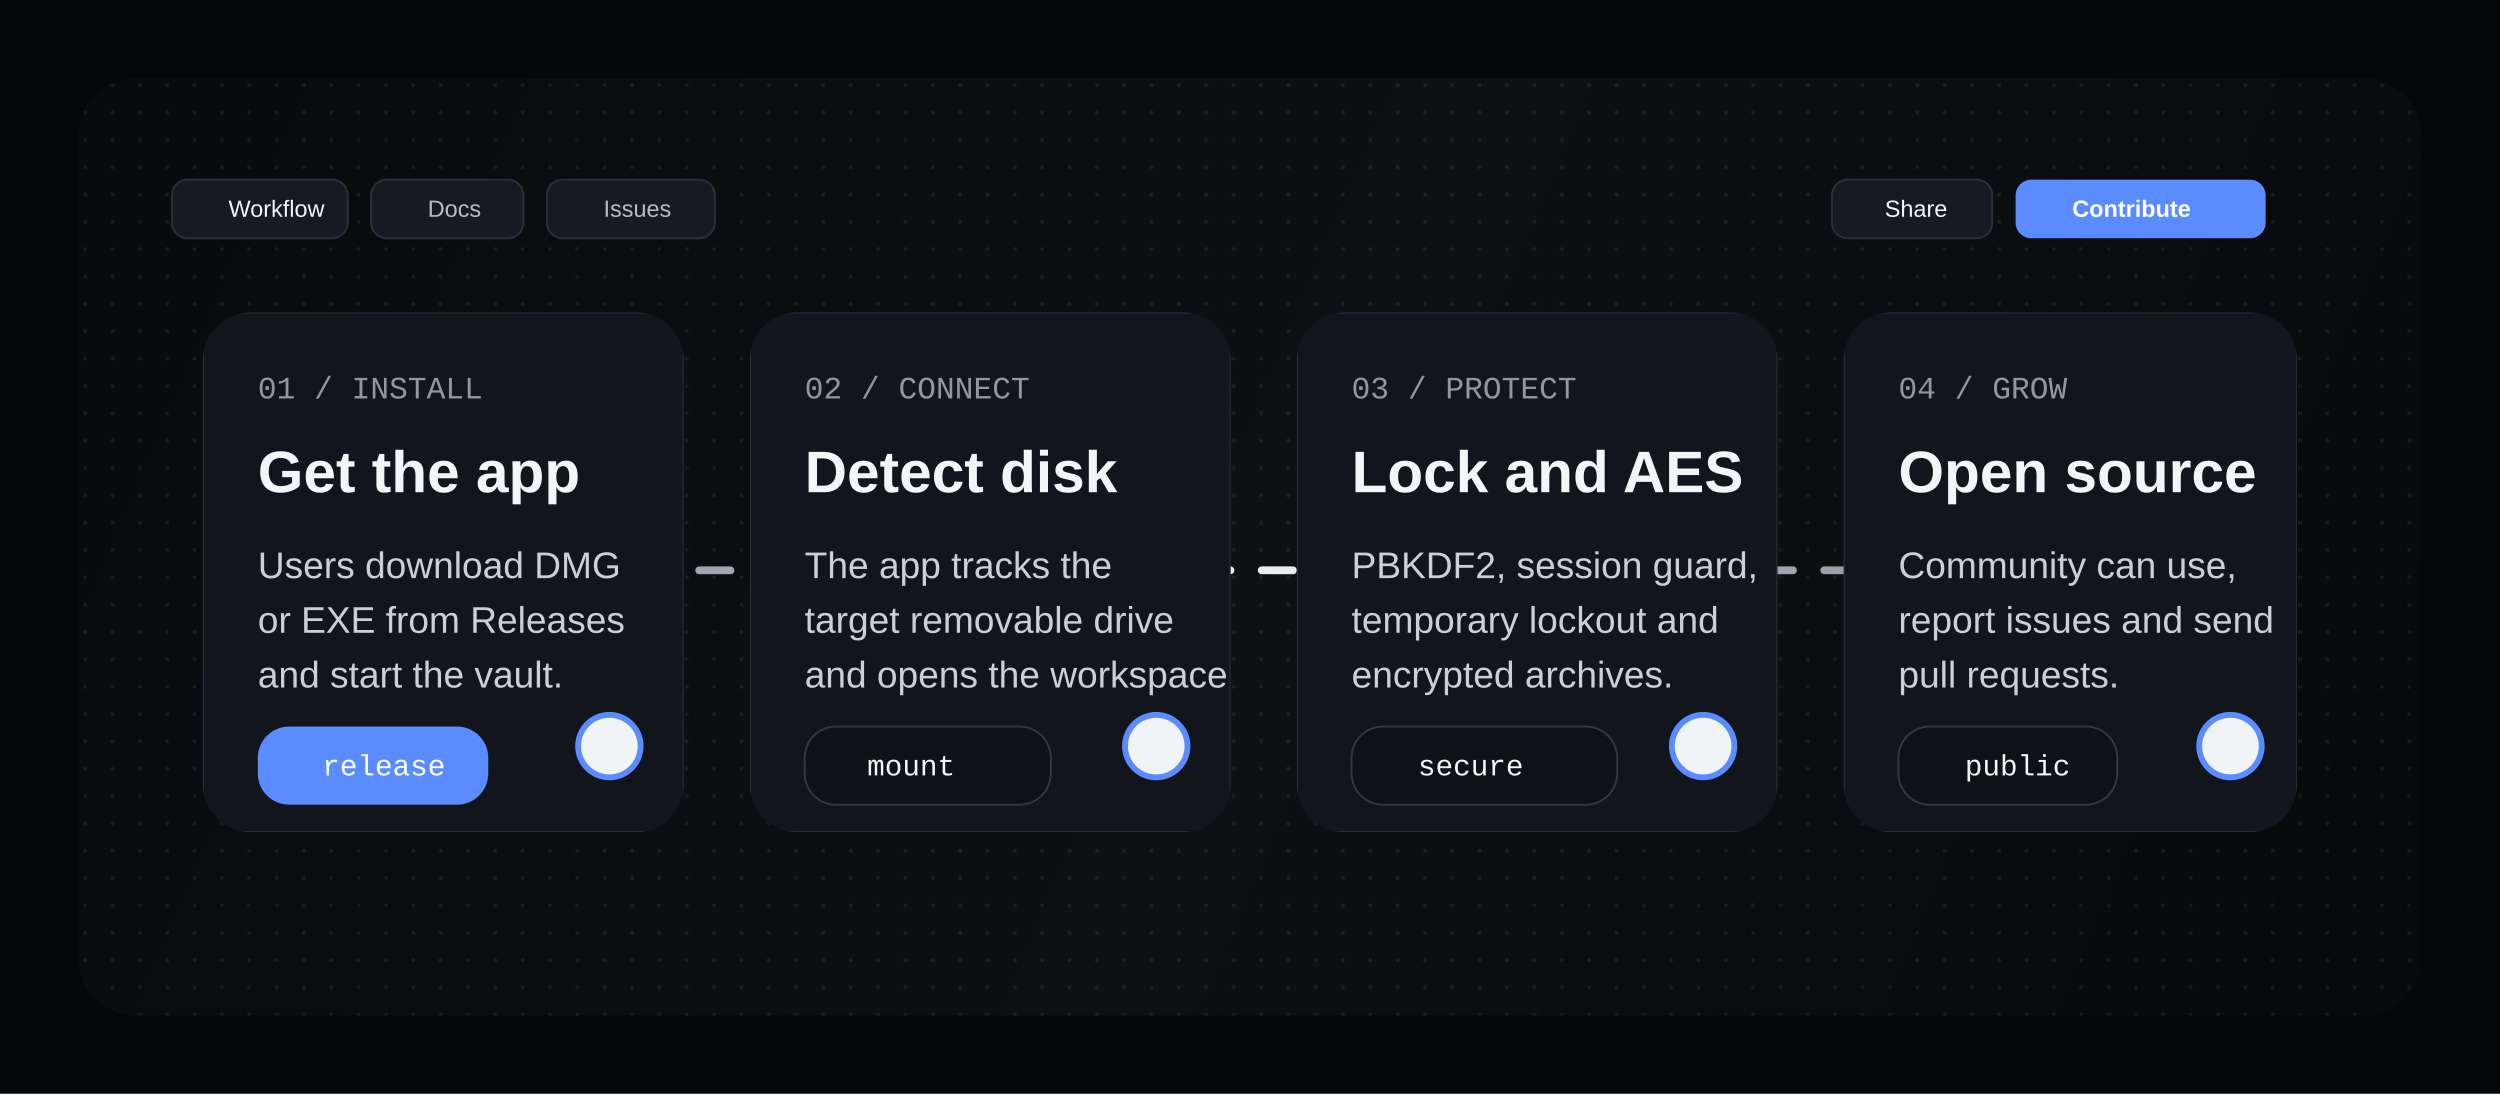
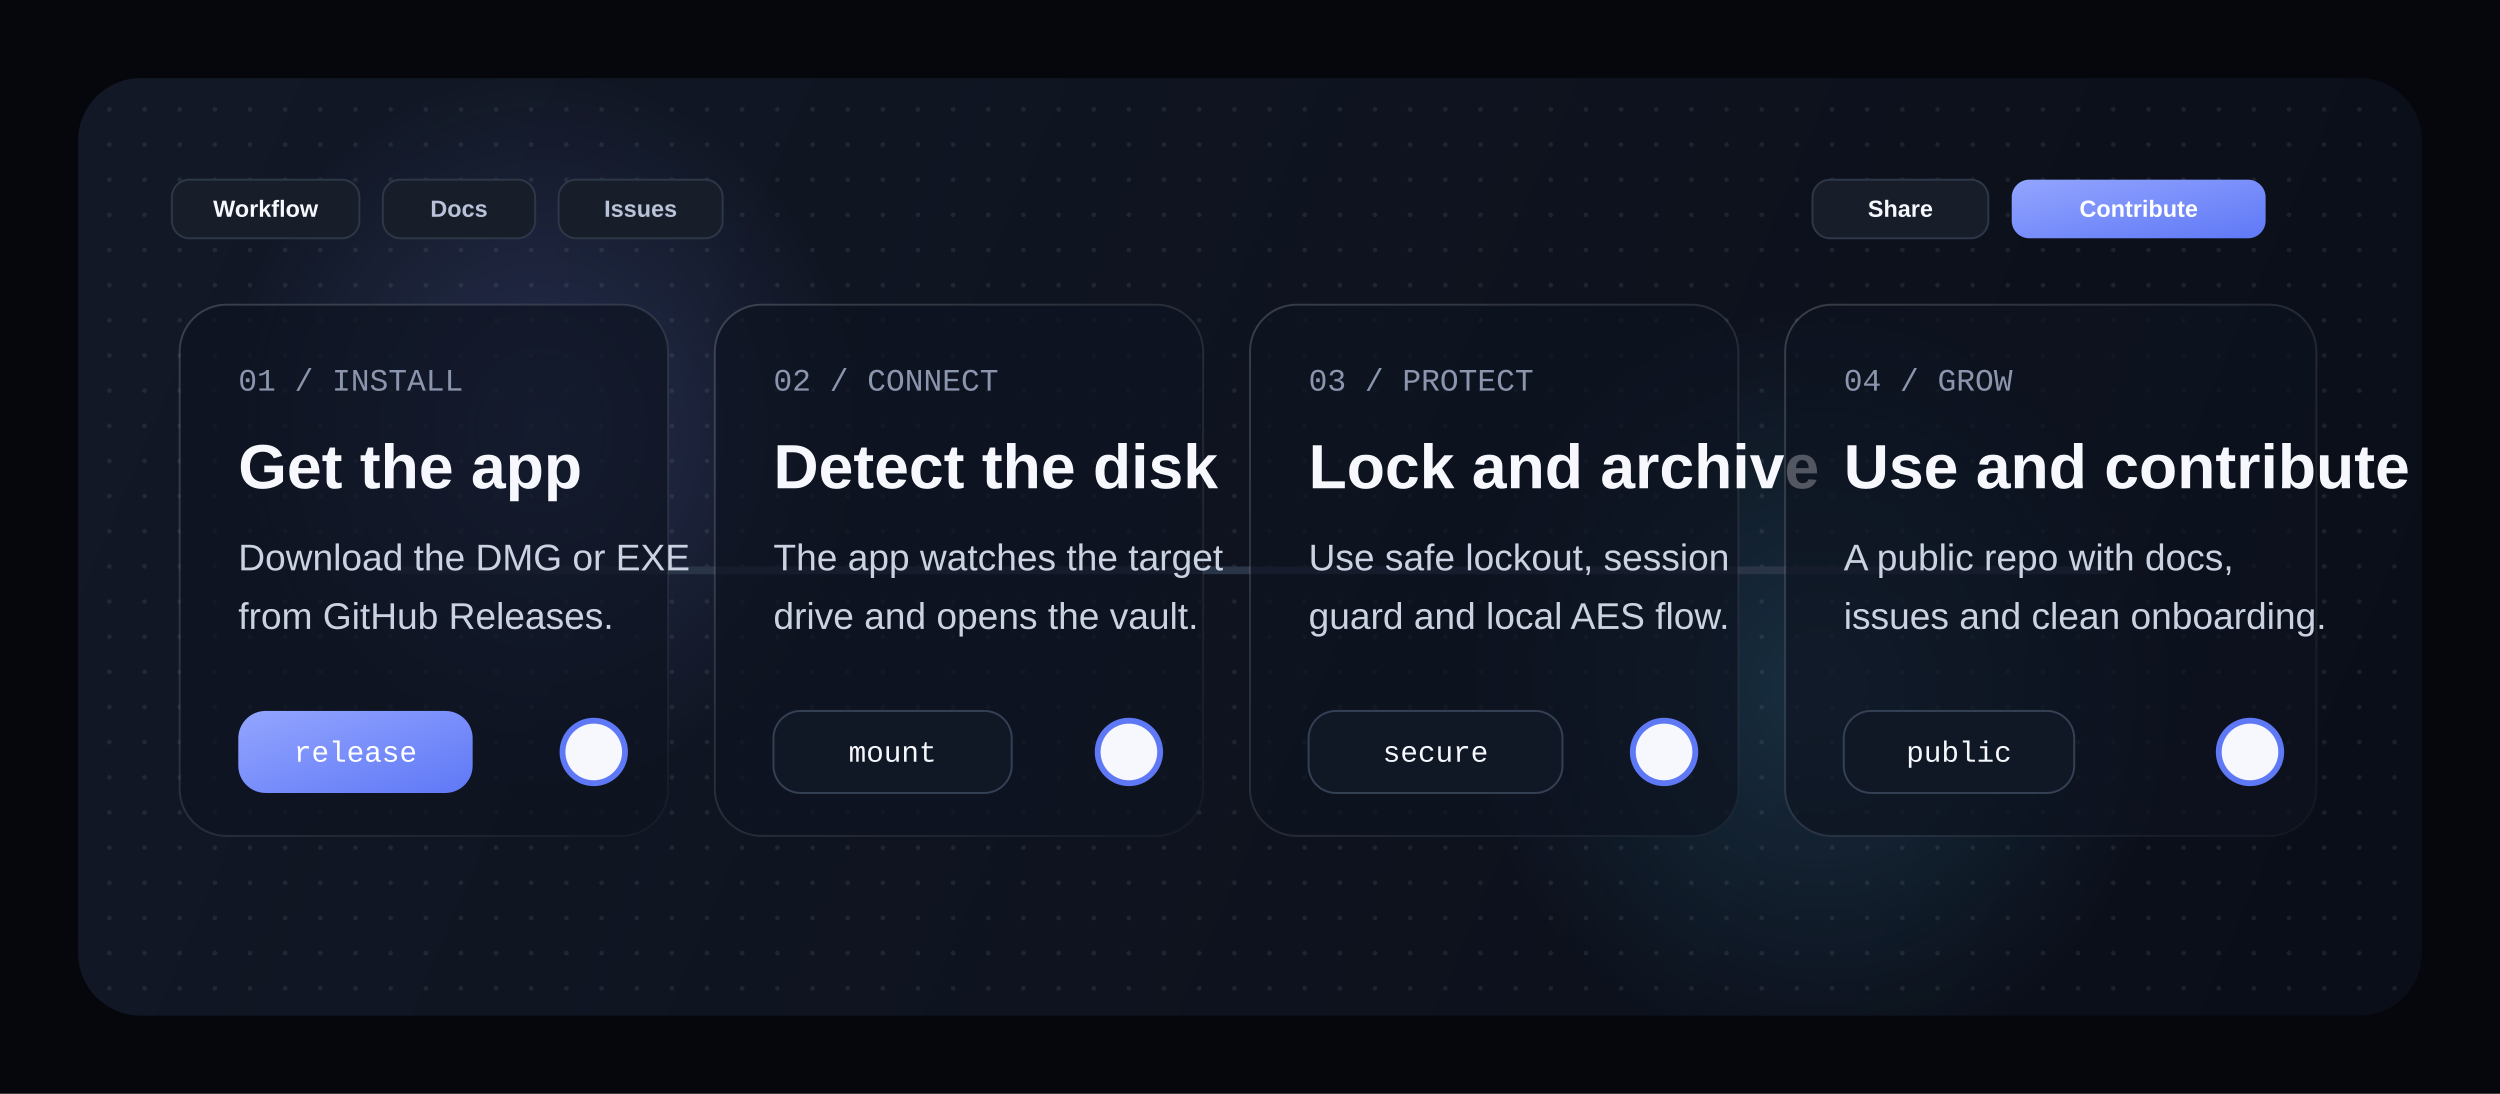
<svg xmlns="http://www.w3.org/2000/svg" width="1280" height="560" viewBox="0 0 1280 560" fill="none">
  <defs>
-     <linearGradient id="bg" x1="96" y1="58" x2="1184" y2="520" gradientUnits="userSpaceOnUse">
-       <stop stop-color="#090A0C" />
-       <stop offset="0.52" stop-color="#0E1014" />
-       <stop offset="1" stop-color="#08090B" />
+     <linearGradient id="bg" x1="86" y1="48" x2="1190" y2="522" gradientUnits="userSpaceOnUse">
+       <stop stop-color="#121826" />
+       <stop offset="1" stop-color="#0A0E18" />
    </linearGradient>
-     <pattern id="dots" x="0" y="0" width="14" height="14" patternUnits="userSpaceOnUse">
-       <circle cx="1.6" cy="1.6" r="1.05" fill="#F3F4F6" opacity="0.07" />
+     <radialGradient id="glowA" cx="0" cy="0" r="1" gradientUnits="userSpaceOnUse" gradientTransform="translate(276 220) rotate(90) scale(184 164)">
+       <stop stop-color="#7D92FF" stop-opacity="0.2" />
+       <stop offset="1" stop-color="#7D92FF" stop-opacity="0" />
+     </radialGradient>
+     <radialGradient id="glowB" cx="0" cy="0" r="1" gradientUnits="userSpaceOnUse" gradientTransform="translate(932 352) rotate(90) scale(196 180)">
+       <stop stop-color="#56C8FF" stop-opacity="0.16" />
+       <stop offset="1" stop-color="#56C8FF" stop-opacity="0" />
+     </radialGradient>
+     <pattern id="dots" x="0" y="0" width="18" height="18" patternUnits="userSpaceOnUse">
+       <circle cx="2" cy="2" r="1.2" fill="#E7ECFF" opacity="0.08" />
    </pattern>
-     <linearGradient id="connector" x1="198" y1="286" x2="1080" y2="286" gradientUnits="userSpaceOnUse">
-       <stop stop-color="#707985" />
-       <stop offset="0.5" stop-color="#EEF1F5" />
-       <stop offset="1" stop-color="#707985" />
+     <linearGradient id="cardStroke" x1="0" y1="0" x2="1" y2="1">
+       <stop stop-color="#FFFFFF" stop-opacity="0.18" />
+       <stop offset="1" stop-color="#FFFFFF" stop-opacity="0.03" />
+     </linearGradient>
+     <linearGradient id="accent" x1="0" y1="0" x2="1" y2="1">
+       <stop stop-color="#93A5FF" />
+       <stop offset="1" stop-color="#5F78F6" />
    </linearGradient>
    <clipPath id="canvasClip">
-       <rect x="40" y="40" width="1200" height="480" rx="30" />
-     </clipPath>
-     <clipPath id="cardA">
-       <rect x="104" y="160" width="246" height="266" rx="24" />
-     </clipPath>
-     <clipPath id="cardB">
-       <rect x="384" y="160" width="246" height="266" rx="24" />
-     </clipPath>
-     <clipPath id="cardC">
-       <rect x="664" y="160" width="246" height="266" rx="24" />
-     </clipPath>
-     <clipPath id="cardD">
-       <rect x="944" y="160" width="232" height="266" rx="24" />
+       <rect x="40" y="40" width="1200" height="480" rx="32" />
    </clipPath>
  </defs>
-   <rect width="1280" height="560" fill="#050608" />
-   <rect x="40" y="40" width="1200" height="480" rx="30" fill="url(#bg)" />
+   <rect width="1280" height="560" fill="#05070D" />
+   <rect x="40" y="40" width="1200" height="480" rx="32" fill="url(#bg)" />
  <g clip-path="url(#canvasClip)">
-     <rect x="40" y="40" width="1200" height="480" rx="30" fill="url(#dots)" />
-     <rect x="88" y="92" width="90" height="30" rx="8" fill="#171A20" stroke="#2B3038" />
-     <text x="117" y="111" fill="#F4F5F7" font-size="12" font-family="Arial, Helvetica, sans-serif">Workflow</text>
-     <rect x="190" y="92" width="78" height="30" rx="8" fill="#171A20" stroke="#2B3038" />
-     <text x="219" y="111" fill="#B5BDC8" font-size="12" font-family="Arial, Helvetica, sans-serif">Docs</text>
-     <rect x="280" y="92" width="86" height="30" rx="8" fill="#171A20" stroke="#2B3038" />
-     <text x="309" y="111" fill="#B5BDC8" font-size="12" font-family="Arial, Helvetica, sans-serif">Issues</text>
-     <rect x="938" y="92" width="82" height="30" rx="8" fill="#171A20" stroke="#2B3038" />
-     <text x="965" y="111" fill="#F4F5F7" font-size="12" font-family="Arial, Helvetica, sans-serif">Share</text>
-     <rect x="1032" y="92" width="128" height="30" rx="8" fill="#5B8CFF" />
-     <text x="1061" y="111" fill="#FFFFFF" font-size="12" font-weight="700" font-family="Arial, Helvetica, sans-serif">Contribute</text>
-     <path d="M198 292H1080" stroke="url(#connector)" stroke-width="4" stroke-linecap="round" stroke-dasharray="16 16" />
-     <g clip-path="url(#cardA)">
-       <rect x="104" y="160" width="246" height="266" rx="16" fill="#12151B" stroke="#2B3038" />
-       <text x="132" y="204" fill="#8E97A3" font-size="16" font-family="Courier New, Menlo, monospace">01 / INSTALL</text>
-       <text x="132" y="252" fill="#F4F5F7" font-size="30" font-weight="700" font-family="Arial, Helvetica, sans-serif" textLength="174" lengthAdjust="spacingAndGlyphs">Get the app</text>
-       <text x="132" y="296" fill="#C9D0D8" font-size="19" font-family="Arial, Helvetica, sans-serif" textLength="176" lengthAdjust="spacingAndGlyphs">Users download DMG</text>
-       <text x="132" y="324" fill="#C9D0D8" font-size="19" font-family="Arial, Helvetica, sans-serif" textLength="185" lengthAdjust="spacingAndGlyphs">or EXE from Releases</text>
-       <text x="132" y="352" fill="#C9D0D8" font-size="19" font-family="Arial, Helvetica, sans-serif" textLength="170" lengthAdjust="spacingAndGlyphs">and start the vault.</text>
-       <rect x="132" y="372" width="118" height="40" rx="16" fill="#5B8CFF" />
-       <text x="165" y="397" fill="#FFFFFF" font-size="15" font-family="Courier New, Menlo, monospace">release</text>
-       <circle cx="312" cy="382" r="16" fill="#F1F4F7" stroke="#5B8CFF" stroke-width="3" />
-     </g>
-     <g clip-path="url(#cardB)">
-       <rect x="384" y="160" width="246" height="266" rx="16" fill="#12151B" stroke="#2B3038" />
-       <text x="412" y="204" fill="#8E97A3" font-size="16" font-family="Courier New, Menlo, monospace">02 / CONNECT</text>
-       <text x="412" y="252" fill="#F4F5F7" font-size="30" font-weight="700" font-family="Arial, Helvetica, sans-serif" textLength="186" lengthAdjust="spacingAndGlyphs">Detect disk</text>
-       <text x="412" y="296" fill="#C9D0D8" font-size="19" font-family="Arial, Helvetica, sans-serif" textLength="176" lengthAdjust="spacingAndGlyphs">The app tracks the</text>
-       <text x="412" y="324" fill="#C9D0D8" font-size="19" font-family="Arial, Helvetica, sans-serif" textLength="184" lengthAdjust="spacingAndGlyphs">target removable drive</text>
-       <text x="412" y="352" fill="#C9D0D8" font-size="19" font-family="Arial, Helvetica, sans-serif" textLength="188" lengthAdjust="spacingAndGlyphs">and opens the workspace.</text>
-       <rect x="412" y="372" width="126" height="40" rx="16" fill="#0E1116" stroke="#313842" />
-       <text x="444" y="397" fill="#F4F5F7" font-size="15" font-family="Courier New, Menlo, monospace">mount</text>
-       <circle cx="592" cy="382" r="16" fill="#F1F4F7" stroke="#5B8CFF" stroke-width="3" />
-     </g>
-     <g clip-path="url(#cardC)">
-       <rect x="664" y="160" width="246" height="266" rx="16" fill="#12151B" stroke="#2B3038" />
-       <text x="692" y="204" fill="#8E97A3" font-size="16" font-family="Courier New, Menlo, monospace">03 / PROTECT</text>
-       <text x="692" y="252" fill="#F4F5F7" font-size="30" font-weight="700" font-family="Arial, Helvetica, sans-serif" textLength="192" lengthAdjust="spacingAndGlyphs">Lock and AES</text>
-       <text x="692" y="296" fill="#C9D0D8" font-size="19" font-family="Arial, Helvetica, sans-serif" textLength="184" lengthAdjust="spacingAndGlyphs">PBKDF2, session guard,</text>
-       <text x="692" y="324" fill="#C9D0D8" font-size="19" font-family="Arial, Helvetica, sans-serif" textLength="177" lengthAdjust="spacingAndGlyphs">temporary lockout and</text>
-       <text x="692" y="352" fill="#C9D0D8" font-size="19" font-family="Arial, Helvetica, sans-serif" textLength="164" lengthAdjust="spacingAndGlyphs">encrypted archives.</text>
-       <rect x="692" y="372" width="136" height="40" rx="16" fill="#0E1116" stroke="#313842" />
-       <text x="726" y="397" fill="#F4F5F7" font-size="15" font-family="Courier New, Menlo, monospace">secure</text>
-       <circle cx="872" cy="382" r="16" fill="#F1F4F7" stroke="#5B8CFF" stroke-width="3" />
-     </g>
-     <g clip-path="url(#cardD)">
-       <rect x="944" y="160" width="232" height="266" rx="16" fill="#12151B" stroke="#2B3038" />
-       <text x="972" y="204" fill="#8E97A3" font-size="16" font-family="Courier New, Menlo, monospace">04 / GROW</text>
-       <text x="972" y="252" fill="#F4F5F7" font-size="30" font-weight="700" font-family="Arial, Helvetica, sans-serif" textLength="158" lengthAdjust="spacingAndGlyphs">Open source</text>
-       <text x="972" y="296" fill="#C9D0D8" font-size="19" font-family="Arial, Helvetica, sans-serif" textLength="172" lengthAdjust="spacingAndGlyphs">Community can use,</text>
-       <text x="972" y="324" fill="#C9D0D8" font-size="19" font-family="Arial, Helvetica, sans-serif" textLength="164" lengthAdjust="spacingAndGlyphs">report issues and send</text>
-       <text x="972" y="352" fill="#C9D0D8" font-size="19" font-family="Arial, Helvetica, sans-serif" textLength="132" lengthAdjust="spacingAndGlyphs">pull requests.</text>
-       <rect x="972" y="372" width="112" height="40" rx="16" fill="#0E1116" stroke="#313842" />
-       <text x="1006" y="397" fill="#F4F5F7" font-size="15" font-family="Courier New, Menlo, monospace">public</text>
-       <circle cx="1142" cy="382" r="16" fill="#F1F4F7" stroke="#5B8CFF" stroke-width="3" />
-     </g>
+     <rect x="40" y="40" width="1200" height="480" rx="32" fill="url(#dots)" />
+     <rect x="40" y="40" width="1200" height="480" rx="32" fill="url(#glowA)" />
+     <rect x="40" y="40" width="1200" height="480" rx="32" fill="url(#glowB)" />
+     <rect x="88" y="92" width="96" height="30" rx="9" fill="#171D29" stroke="#2D3748" />
+     <text x="136" y="111" fill="#F6F8FD" font-size="12" font-weight="600" text-anchor="middle" font-family="Arial, Helvetica, sans-serif">Workflow</text>
+     <rect x="196" y="92" width="78" height="30" rx="9" fill="#171D29" stroke="#2D3748" />
+     <text x="235" y="111" fill="#B8C2D8" font-size="12" font-weight="600" text-anchor="middle" font-family="Arial, Helvetica, sans-serif">Docs</text>
+     <rect x="286" y="92" width="84" height="30" rx="9" fill="#171D29" stroke="#2D3748" />
+     <text x="328" y="111" fill="#B8C2D8" font-size="12" font-weight="600" text-anchor="middle" font-family="Arial, Helvetica, sans-serif">Issues</text>
+     <rect x="928" y="92" width="90" height="30" rx="9" fill="#171D29" stroke="#2D3748" />
+     <text x="973" y="111" fill="#F6F8FD" font-size="12" font-weight="600" text-anchor="middle" font-family="Arial, Helvetica, sans-serif">Share</text>
+     <rect x="1030" y="92" width="130" height="30" rx="9" fill="url(#accent)" />
+     <text x="1095" y="111" fill="#FFFFFF" font-size="12" font-weight="700" text-anchor="middle" font-family="Arial, Helvetica, sans-serif">Contribute</text>
+     <path d="M202 292H1078" stroke="#2A3447" stroke-width="4" stroke-linecap="round" />
+     <path d="M202 292H1078" stroke="url(#accent)" stroke-width="2" stroke-linecap="round" stroke-dasharray="14 16" opacity="0.52" />
+     <rect x="92" y="156" width="250" height="272" rx="24" fill="rgba(13,19,32,0.7)" stroke="url(#cardStroke)" />
+     <text x="122" y="200" fill="#8B96AE" font-size="16" font-family="Courier New, Menlo, monospace">01 / INSTALL</text>
+     <text x="122" y="250" fill="#F6F8FD" font-size="32" font-weight="700" font-family="Arial, Helvetica, sans-serif">Get the app</text>
+     <text x="122" y="292" fill="#CBD3E2" font-size="19" font-family="Arial, Helvetica, sans-serif">
+       <tspan x="122" dy="0">Download the DMG or EXE</tspan>
+       <tspan x="122" dy="30">from GitHub Releases.</tspan>
+     </text>
+     <rect x="122" y="364" width="120" height="42" rx="14" fill="url(#accent)" />
+     <text x="182" y="390" fill="#FFFFFF" font-size="15" text-anchor="middle" font-family="Courier New, Menlo, monospace">release</text>
+     <circle cx="304" cy="385" r="16" fill="#F6F8FD" stroke="#5F78F6" stroke-width="3" />
+     <rect x="366" y="156" width="250" height="272" rx="24" fill="rgba(13,19,32,0.7)" stroke="url(#cardStroke)" />
+     <text x="396" y="200" fill="#8B96AE" font-size="16" font-family="Courier New, Menlo, monospace">02 / CONNECT</text>
+     <text x="396" y="250" fill="#F6F8FD" font-size="32" font-weight="700" font-family="Arial, Helvetica, sans-serif">Detect the disk</text>
+     <text x="396" y="292" fill="#CBD3E2" font-size="19" font-family="Arial, Helvetica, sans-serif">
+       <tspan x="396" dy="0">The app watches the target</tspan>
+       <tspan x="396" dy="30">drive and opens the vault.</tspan>
+     </text>
+     <rect x="396" y="364" width="122" height="42" rx="14" fill="#101826" stroke="#344054" />
+     <text x="457" y="390" fill="#F6F8FD" font-size="15" text-anchor="middle" font-family="Courier New, Menlo, monospace">mount</text>
+     <circle cx="578" cy="385" r="16" fill="#F6F8FD" stroke="#5F78F6" stroke-width="3" />
+     <rect x="640" y="156" width="250" height="272" rx="24" fill="rgba(13,19,32,0.7)" stroke="url(#cardStroke)" />
+     <text x="670" y="200" fill="#8B96AE" font-size="16" font-family="Courier New, Menlo, monospace">03 / PROTECT</text>
+     <text x="670" y="250" fill="#F6F8FD" font-size="32" font-weight="700" font-family="Arial, Helvetica, sans-serif">Lock and archive</text>
+     <text x="670" y="292" fill="#CBD3E2" font-size="19" font-family="Arial, Helvetica, sans-serif">
+       <tspan x="670" dy="0">Use safe lockout, session</tspan>
+       <tspan x="670" dy="30">guard and local AES flow.</tspan>
+     </text>
+     <rect x="670" y="364" width="130" height="42" rx="14" fill="#101826" stroke="#344054" />
+     <text x="735" y="390" fill="#F6F8FD" font-size="15" text-anchor="middle" font-family="Courier New, Menlo, monospace">secure</text>
+     <circle cx="852" cy="385" r="16" fill="#F6F8FD" stroke="#5F78F6" stroke-width="3" />
+     <rect x="914" y="156" width="272" height="272" rx="24" fill="rgba(13,19,32,0.7)" stroke="url(#cardStroke)" />
+     <text x="944" y="200" fill="#8B96AE" font-size="16" font-family="Courier New, Menlo, monospace">04 / GROW</text>
+     <text x="944" y="250" fill="#F6F8FD" font-size="32" font-weight="700" font-family="Arial, Helvetica, sans-serif">Use and contribute</text>
+     <text x="944" y="292" fill="#CBD3E2" font-size="19" font-family="Arial, Helvetica, sans-serif">
+       <tspan x="944" dy="0">A public repo with docs,</tspan>
+       <tspan x="944" dy="30">issues and clean onboarding.</tspan>
+     </text>
+     <rect x="944" y="364" width="118" height="42" rx="14" fill="#101826" stroke="#344054" />
+     <text x="1003" y="390" fill="#F6F8FD" font-size="15" text-anchor="middle" font-family="Courier New, Menlo, monospace">public</text>
+     <circle cx="1152" cy="385" r="16" fill="#F6F8FD" stroke="#5F78F6" stroke-width="3" />
  </g>
</svg>
